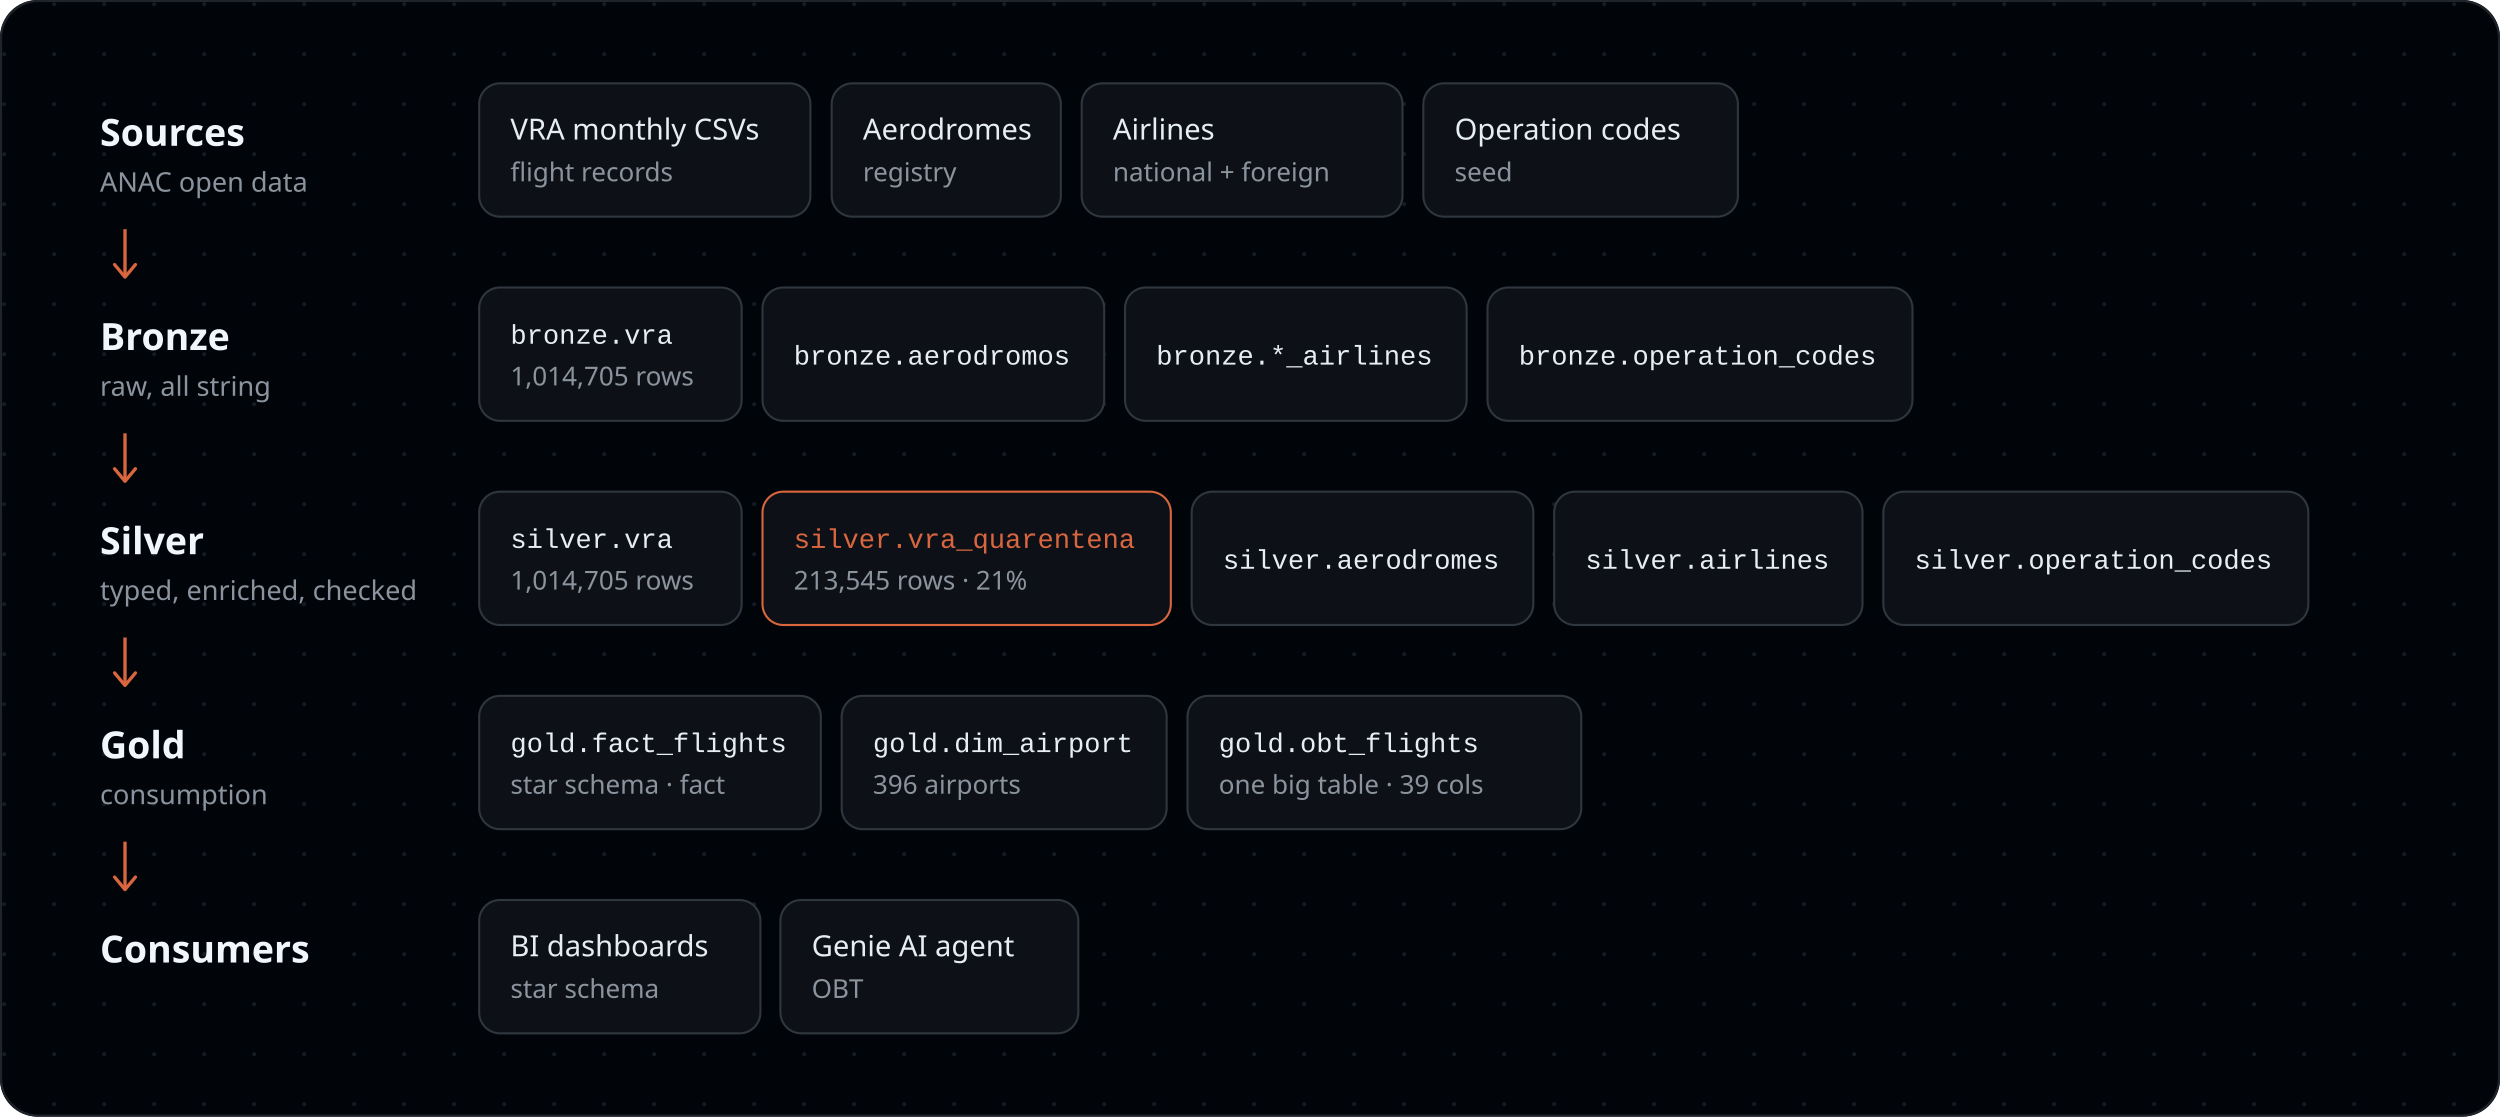
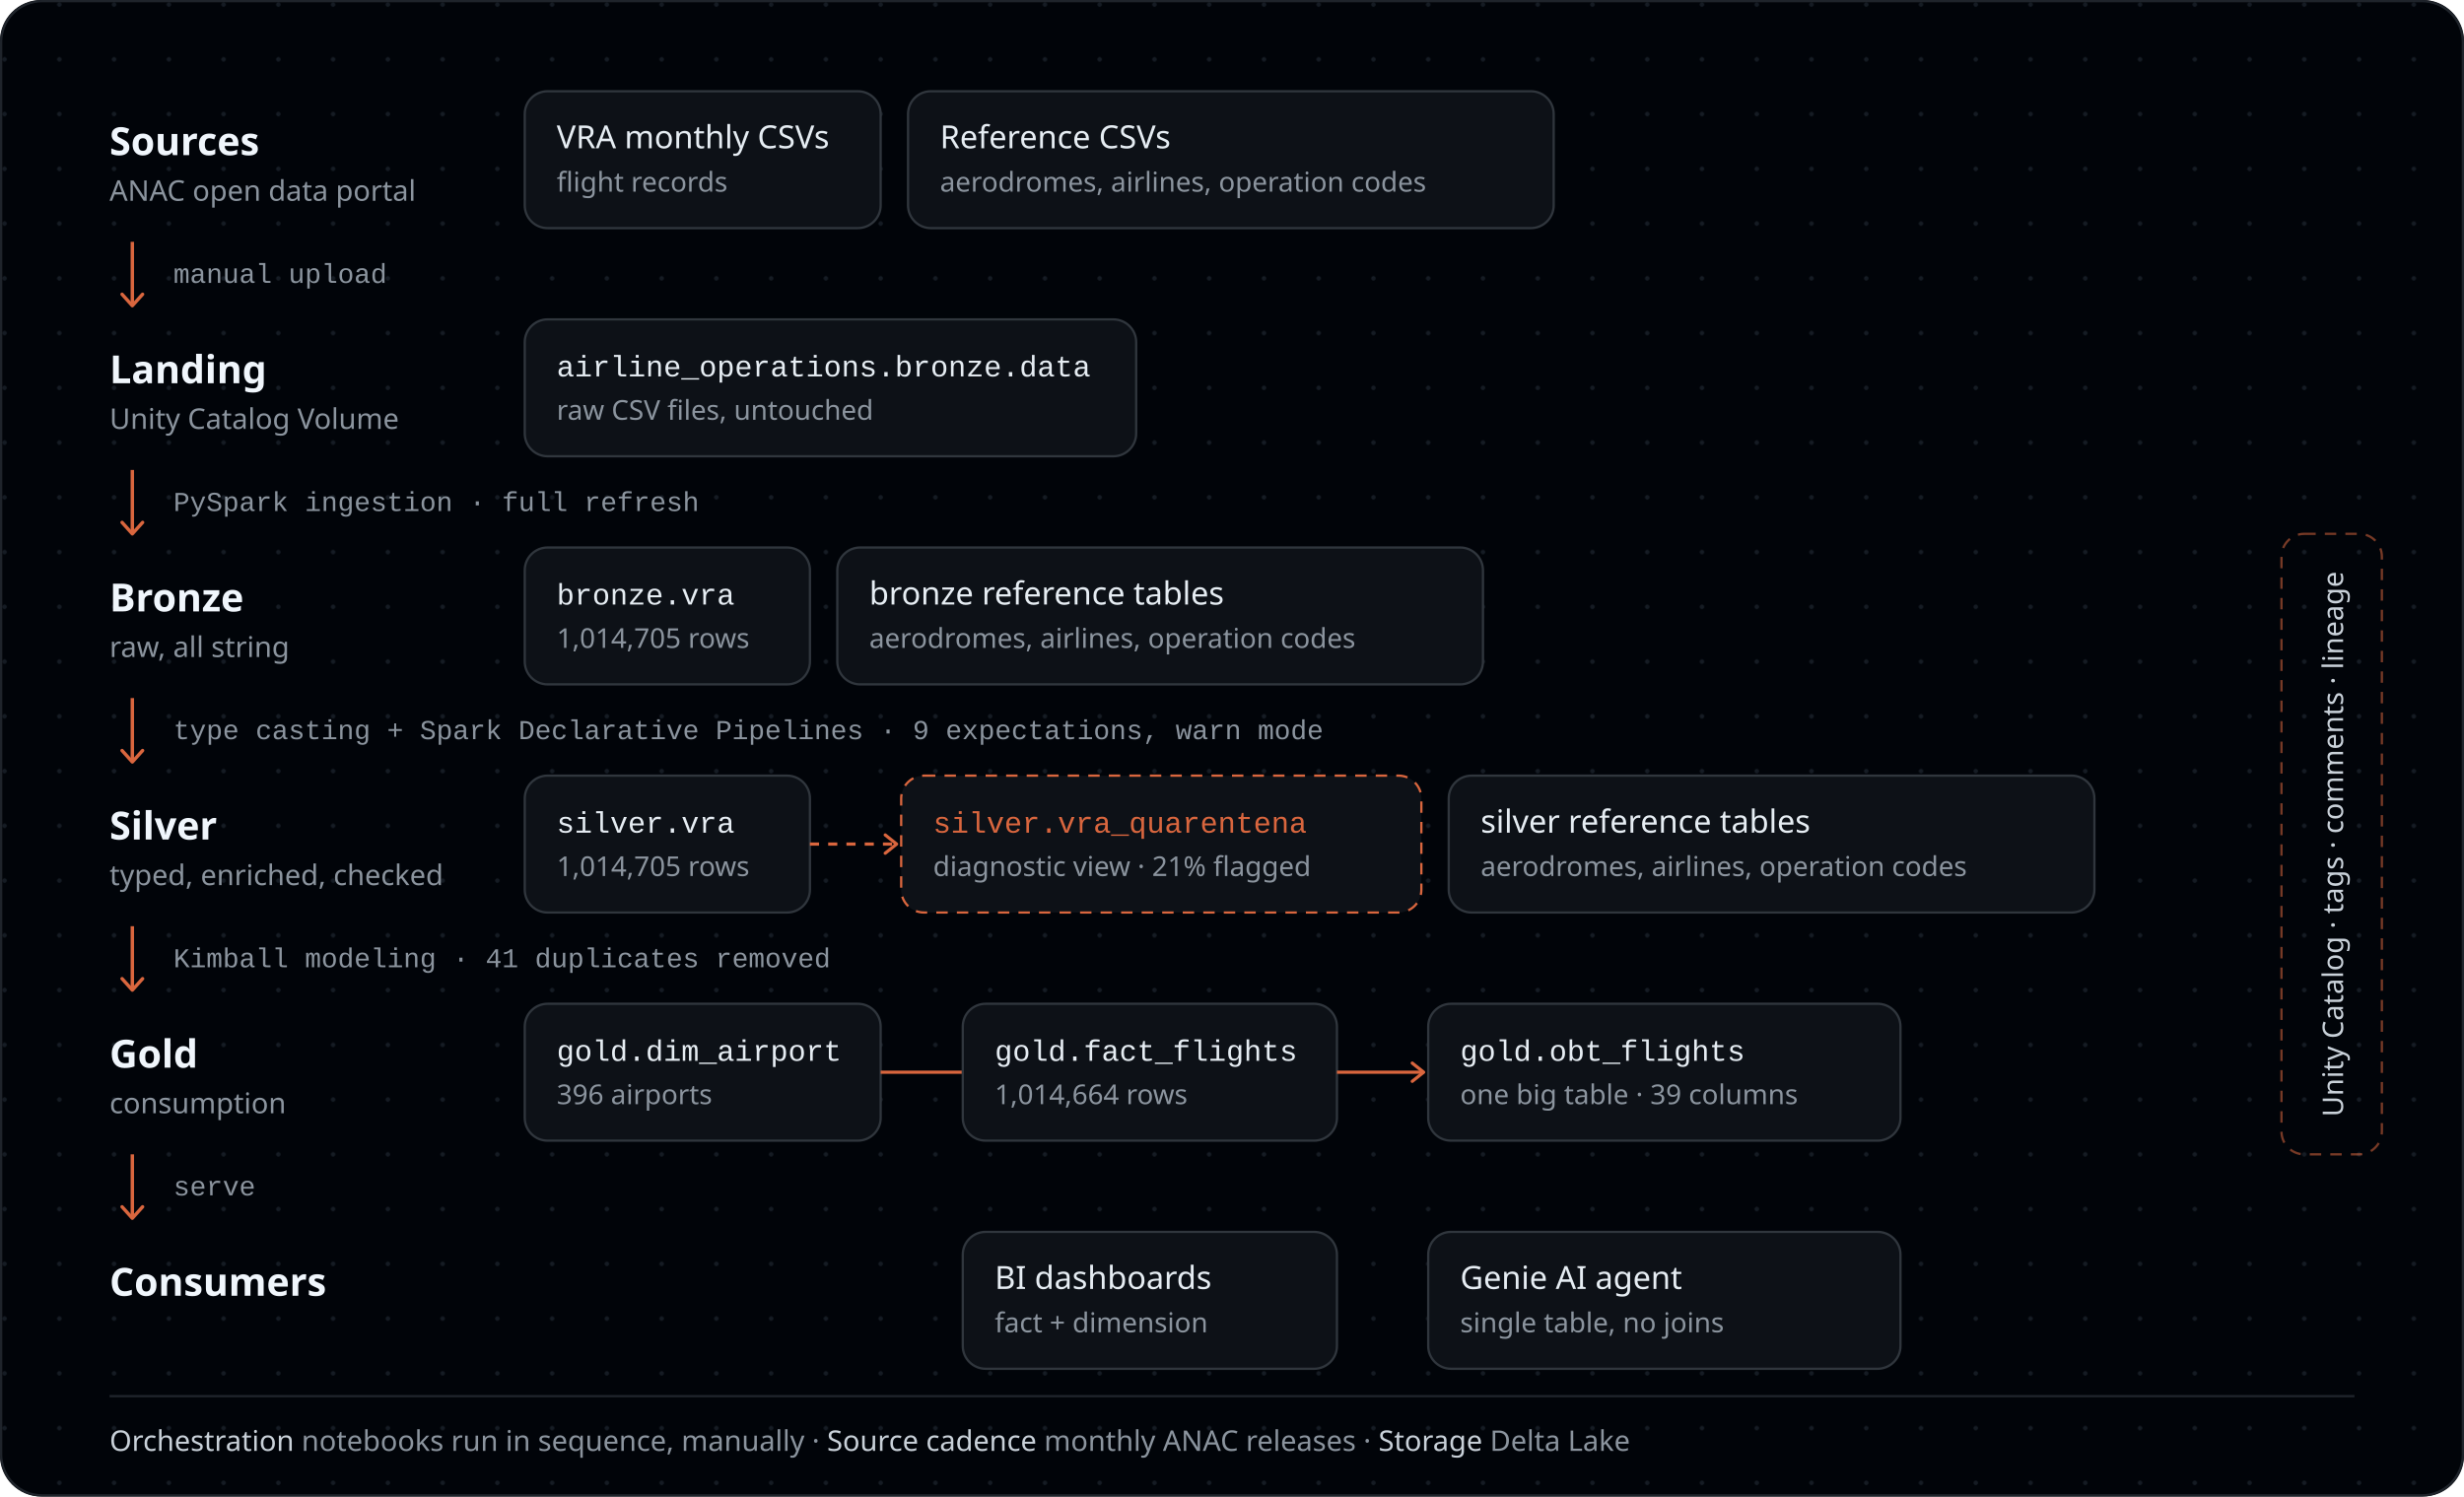
- <svg xmlns="http://www.w3.org/2000/svg" width="1200" height="536" viewBox="0 0 1200 536" role="img" aria-label="Architecture: ANAC open data flows into bronze, silver and gold layers on Databricks, consumed by BI dashboards and the Genie AI agent.">
+ <svg xmlns="http://www.w3.org/2000/svg" width="1080" height="656" viewBox="0 0 1080 656" role="img" aria-label="Architecture: ANAC CSVs are uploaded to a Unity Catalog Volume, ingested with PySpark into bronze, typed and checked by Spark Declarative Pipelines in silver with a diagnostic quarantine view, and modeled in gold as a fact table, an airport dimension and a one big table, consumed by BI dashboards and the Genie AI agent. Unity Catalog governs all layers.">
  <defs>
    <pattern id="grid" width="24" height="24" patternUnits="userSpaceOnUse">
      <circle cx="2" cy="2" r="1" fill="#151B23" />
    </pattern>
  </defs>
-   <rect width="1200" height="536" rx="18" fill="#010409" />
-   <rect width="1200" height="536" rx="18" fill="url(#grid)" />
-   <rect x=".5" y=".5" width="1199" height="535" rx="18" fill="none" stroke="#1F242B" />
-   <text x="48" y="70" font-family="-apple-system, BlinkMacSystemFont, 'Segoe UI', 'Noto Sans', Helvetica, Arial, sans-serif" font-size="18" font-weight="600" fill="#F0F6FC">Sources</text>
-   <text x="48" y="92" font-family="-apple-system, BlinkMacSystemFont, 'Segoe UI', 'Noto Sans', Helvetica, Arial, sans-serif" font-size="13" fill="#8B949E">ANAC open data</text>
-   <path d="M60 110 V132" stroke="#D9663E" stroke-width="1.6" />
-   <path d="M55 127 L60 133 L65 127" fill="none" stroke="#D9663E" stroke-width="1.6" stroke-linecap="round" stroke-linejoin="round" />
-   <rect x="230" y="40" width="159" height="64" rx="10" fill="#0D1117" stroke="#30363D" />
-   <text x="245" y="67" font-family="-apple-system, BlinkMacSystemFont, 'Segoe UI', 'Noto Sans', Helvetica, Arial, sans-serif" font-size="14" fill="#E6EDF3">VRA monthly CSVs</text>
-   <text x="245" y="87" font-family="-apple-system, BlinkMacSystemFont, 'Segoe UI', 'Noto Sans', Helvetica, Arial, sans-serif" font-size="12.5" fill="#8B949E">flight records</text>
-   <rect x="399.2" y="40" width="110" height="64" rx="10" fill="#0D1117" stroke="#30363D" />
-   <text x="414.2" y="67" font-family="-apple-system, BlinkMacSystemFont, 'Segoe UI', 'Noto Sans', Helvetica, Arial, sans-serif" font-size="14" fill="#E6EDF3">Aerodromes</text>
-   <text x="414.2" y="87" font-family="-apple-system, BlinkMacSystemFont, 'Segoe UI', 'Noto Sans', Helvetica, Arial, sans-serif" font-size="12.5" fill="#8B949E">registry</text>
-   <rect x="519.2" y="40" width="154" height="64" rx="10" fill="#0D1117" stroke="#30363D" />
-   <text x="534.2" y="67" font-family="-apple-system, BlinkMacSystemFont, 'Segoe UI', 'Noto Sans', Helvetica, Arial, sans-serif" font-size="14" fill="#E6EDF3">Airlines</text>
-   <text x="534.2" y="87" font-family="-apple-system, BlinkMacSystemFont, 'Segoe UI', 'Noto Sans', Helvetica, Arial, sans-serif" font-size="12.5" fill="#8B949E">national + foreign</text>
-   <rect x="683.2" y="40" width="151" height="64" rx="10" fill="#0D1117" stroke="#30363D" />
-   <text x="698.2" y="67" font-family="-apple-system, BlinkMacSystemFont, 'Segoe UI', 'Noto Sans', Helvetica, Arial, sans-serif" font-size="14" fill="#E6EDF3">Operation codes</text>
-   <text x="698.2" y="87" font-family="-apple-system, BlinkMacSystemFont, 'Segoe UI', 'Noto Sans', Helvetica, Arial, sans-serif" font-size="12.5" fill="#8B949E">seed</text>
-   <text x="48" y="168" font-family="-apple-system, BlinkMacSystemFont, 'Segoe UI', 'Noto Sans', Helvetica, Arial, sans-serif" font-size="18" font-weight="600" fill="#F0F6FC">Bronze</text>
-   <text x="48" y="190" font-family="-apple-system, BlinkMacSystemFont, 'Segoe UI', 'Noto Sans', Helvetica, Arial, sans-serif" font-size="13" fill="#8B949E">raw, all string</text>
-   <path d="M60 208 V230" stroke="#D9663E" stroke-width="1.6" />
-   <path d="M55 225 L60 231 L65 225" fill="none" stroke="#D9663E" stroke-width="1.6" stroke-linecap="round" stroke-linejoin="round" />
-   <rect x="230" y="138" width="126" height="64" rx="10" fill="#0D1117" stroke="#30363D" />
-   <text x="245" y="165" font-family="ui-monospace, SFMono-Regular, 'SF Mono', Menlo, Consolas, 'Liberation Mono', monospace" font-size="13" fill="#E6EDF3">bronze.vra</text>
-   <text x="245" y="185" font-family="-apple-system, BlinkMacSystemFont, 'Segoe UI', 'Noto Sans', Helvetica, Arial, sans-serif" font-size="12.5" fill="#8B949E">1,014,705 rows</text>
-   <rect x="366.0" y="138" width="164" height="64" rx="10" fill="#0D1117" stroke="#30363D" />
-   <text x="381.0" y="175" font-family="ui-monospace, SFMono-Regular, 'SF Mono', Menlo, Consolas, 'Liberation Mono', monospace" font-size="13" fill="#E6EDF3">bronze.aerodromos</text>
-   <rect x="540.0" y="138" width="164" height="64" rx="10" fill="#0D1117" stroke="#30363D" />
-   <text x="555.0" y="175" font-family="ui-monospace, SFMono-Regular, 'SF Mono', Menlo, Consolas, 'Liberation Mono', monospace" font-size="13" fill="#E6EDF3">bronze.*_airlines</text>
-   <rect x="714.0" y="138" width="204" height="64" rx="10" fill="#0D1117" stroke="#30363D" />
-   <text x="729.0" y="175" font-family="ui-monospace, SFMono-Regular, 'SF Mono', Menlo, Consolas, 'Liberation Mono', monospace" font-size="13" fill="#E6EDF3">bronze.operation_codes</text>
-   <text x="48" y="266" font-family="-apple-system, BlinkMacSystemFont, 'Segoe UI', 'Noto Sans', Helvetica, Arial, sans-serif" font-size="18" font-weight="600" fill="#F0F6FC">Silver</text>
-   <text x="48" y="288" font-family="-apple-system, BlinkMacSystemFont, 'Segoe UI', 'Noto Sans', Helvetica, Arial, sans-serif" font-size="13" fill="#8B949E">typed, enriched, checked</text>
-   <path d="M60 306 V328" stroke="#D9663E" stroke-width="1.6" />
-   <path d="M55 323 L60 329 L65 323" fill="none" stroke="#D9663E" stroke-width="1.6" stroke-linecap="round" stroke-linejoin="round" />
-   <rect x="230" y="236" width="126" height="64" rx="10" fill="#0D1117" stroke="#30363D" />
-   <text x="245" y="263" font-family="ui-monospace, SFMono-Regular, 'SF Mono', Menlo, Consolas, 'Liberation Mono', monospace" font-size="13" fill="#E6EDF3">silver.vra</text>
-   <text x="245" y="283" font-family="-apple-system, BlinkMacSystemFont, 'Segoe UI', 'Noto Sans', Helvetica, Arial, sans-serif" font-size="12.5" fill="#8B949E">1,014,705 rows</text>
-   <rect x="366.0" y="236" width="196" height="64" rx="10" fill="#0D1117" stroke="#D9663E" />
-   <text x="381.0" y="263" font-family="ui-monospace, SFMono-Regular, 'SF Mono', Menlo, Consolas, 'Liberation Mono', monospace" font-size="13" fill="#D9663E">silver.vra_quarentena</text>
-   <text x="381.0" y="283" font-family="-apple-system, BlinkMacSystemFont, 'Segoe UI', 'Noto Sans', Helvetica, Arial, sans-serif" font-size="12.5" fill="#8B949E">213,545 rows · 21%</text>
-   <rect x="572.0" y="236" width="164" height="64" rx="10" fill="#0D1117" stroke="#30363D" />
-   <text x="587.0" y="273" font-family="ui-monospace, SFMono-Regular, 'SF Mono', Menlo, Consolas, 'Liberation Mono', monospace" font-size="13" fill="#E6EDF3">silver.aerodromes</text>
-   <rect x="746.0" y="236" width="148" height="64" rx="10" fill="#0D1117" stroke="#30363D" />
-   <text x="761.0" y="273" font-family="ui-monospace, SFMono-Regular, 'SF Mono', Menlo, Consolas, 'Liberation Mono', monospace" font-size="13" fill="#E6EDF3">silver.airlines</text>
-   <rect x="904.0" y="236" width="204" height="64" rx="10" fill="#0D1117" stroke="#30363D" />
-   <text x="919.0" y="273" font-family="ui-monospace, SFMono-Regular, 'SF Mono', Menlo, Consolas, 'Liberation Mono', monospace" font-size="13" fill="#E6EDF3">silver.operation_codes</text>
-   <text x="48" y="364" font-family="-apple-system, BlinkMacSystemFont, 'Segoe UI', 'Noto Sans', Helvetica, Arial, sans-serif" font-size="18" font-weight="600" fill="#F0F6FC">Gold</text>
-   <text x="48" y="386" font-family="-apple-system, BlinkMacSystemFont, 'Segoe UI', 'Noto Sans', Helvetica, Arial, sans-serif" font-size="13" fill="#8B949E">consumption</text>
-   <path d="M60 404 V426" stroke="#D9663E" stroke-width="1.6" />
-   <path d="M55 421 L60 427 L65 421" fill="none" stroke="#D9663E" stroke-width="1.6" stroke-linecap="round" stroke-linejoin="round" />
-   <rect x="230" y="334" width="164" height="64" rx="10" fill="#0D1117" stroke="#30363D" />
-   <text x="245" y="361" font-family="ui-monospace, SFMono-Regular, 'SF Mono', Menlo, Consolas, 'Liberation Mono', monospace" font-size="13" fill="#E6EDF3">gold.fact_flights</text>
-   <text x="245" y="381" font-family="-apple-system, BlinkMacSystemFont, 'Segoe UI', 'Noto Sans', Helvetica, Arial, sans-serif" font-size="12.5" fill="#8B949E">star schema · fact</text>
-   <rect x="404.0" y="334" width="156" height="64" rx="10" fill="#0D1117" stroke="#30363D" />
-   <text x="419.0" y="361" font-family="ui-monospace, SFMono-Regular, 'SF Mono', Menlo, Consolas, 'Liberation Mono', monospace" font-size="13" fill="#E6EDF3">gold.dim_airport</text>
-   <text x="419.0" y="381" font-family="-apple-system, BlinkMacSystemFont, 'Segoe UI', 'Noto Sans', Helvetica, Arial, sans-serif" font-size="12.5" fill="#8B949E">396 airports</text>
-   <rect x="570.0" y="334" width="189" height="64" rx="10" fill="#0D1117" stroke="#30363D" />
-   <text x="585.0" y="361" font-family="ui-monospace, SFMono-Regular, 'SF Mono', Menlo, Consolas, 'Liberation Mono', monospace" font-size="13" fill="#E6EDF3">gold.obt_flights</text>
-   <text x="585.0" y="381" font-family="-apple-system, BlinkMacSystemFont, 'Segoe UI', 'Noto Sans', Helvetica, Arial, sans-serif" font-size="12.5" fill="#8B949E">one big table · 39 cols</text>
-   <text x="48" y="462" font-family="-apple-system, BlinkMacSystemFont, 'Segoe UI', 'Noto Sans', Helvetica, Arial, sans-serif" font-size="18" font-weight="600" fill="#F0F6FC">Consumers</text>
-   <rect x="230" y="432" width="135" height="64" rx="10" fill="#0D1117" stroke="#30363D" />
-   <text x="245" y="459" font-family="-apple-system, BlinkMacSystemFont, 'Segoe UI', 'Noto Sans', Helvetica, Arial, sans-serif" font-size="14" fill="#E6EDF3">BI dashboards</text>
-   <text x="245" y="479" font-family="-apple-system, BlinkMacSystemFont, 'Segoe UI', 'Noto Sans', Helvetica, Arial, sans-serif" font-size="12.5" fill="#8B949E">star schema</text>
-   <rect x="374.6" y="432" width="143" height="64" rx="10" fill="#0D1117" stroke="#30363D" />
-   <text x="389.6" y="459" font-family="-apple-system, BlinkMacSystemFont, 'Segoe UI', 'Noto Sans', Helvetica, Arial, sans-serif" font-size="14" fill="#E6EDF3">Genie AI agent</text>
-   <text x="389.6" y="479" font-family="-apple-system, BlinkMacSystemFont, 'Segoe UI', 'Noto Sans', Helvetica, Arial, sans-serif" font-size="12.5" fill="#8B949E">OBT</text>
+   <rect width="1080" height="656" rx="18" fill="#010409" />
+   <rect width="1080" height="656" rx="18" fill="url(#grid)" />
+   <rect x=".5" y=".5" width="1079" height="655" rx="18" fill="none" stroke="#1F242B" />
+   <text x="48" y="68" font-family="-apple-system, BlinkMacSystemFont, 'Segoe UI', 'Noto Sans', Helvetica, Arial, sans-serif" font-size="17" font-weight="600" fill="#F0F6FC">Sources</text>
+   <text x="48" y="88" font-family="-apple-system, BlinkMacSystemFont, 'Segoe UI', 'Noto Sans', Helvetica, Arial, sans-serif" font-size="12.5" fill="#8B949E">ANAC open data portal</text>
+   <rect x="230" y="40" width="156" height="60" rx="10" fill="#0D1117" stroke="#30363D" />
+   <text x="244" y="65" font-family="-apple-system, BlinkMacSystemFont, 'Segoe UI', 'Noto Sans', Helvetica, Arial, sans-serif" font-size="14" fill="#E6EDF3">VRA monthly CSVs</text>
+   <text x="244" y="84" font-family="-apple-system, BlinkMacSystemFont, 'Segoe UI', 'Noto Sans', Helvetica, Arial, sans-serif" font-size="12" fill="#8B949E">flight records</text>
+   <rect x="398" y="40" width="283" height="60" rx="10" fill="#0D1117" stroke="#30363D" />
+   <text x="412" y="65" font-family="-apple-system, BlinkMacSystemFont, 'Segoe UI', 'Noto Sans', Helvetica, Arial, sans-serif" font-size="14" fill="#E6EDF3">Reference CSVs</text>
+   <text x="412" y="84" font-family="-apple-system, BlinkMacSystemFont, 'Segoe UI', 'Noto Sans', Helvetica, Arial, sans-serif" font-size="12" fill="#8B949E">aerodromes, airlines, operation codes</text>
+   <path d="M58 106 V134" stroke="#D9663E" stroke-width="1.5" />
+   <path d="M53.5 129 L58 134 L62.5 129" fill="none" stroke="#D9663E" stroke-width="1.5" stroke-linecap="round" stroke-linejoin="round" />
+   <text x="76" y="124" font-family="ui-monospace, SFMono-Regular, 'SF Mono', Menlo, Consolas, 'Liberation Mono', monospace" font-size="12" fill="#8B949E">manual upload</text>
+   <text x="48" y="168" font-family="-apple-system, BlinkMacSystemFont, 'Segoe UI', 'Noto Sans', Helvetica, Arial, sans-serif" font-size="17" font-weight="600" fill="#F0F6FC">Landing</text>
+   <text x="48" y="188" font-family="-apple-system, BlinkMacSystemFont, 'Segoe UI', 'Noto Sans', Helvetica, Arial, sans-serif" font-size="12.5" fill="#8B949E">Unity Catalog Volume</text>
+   <rect x="230" y="140" width="268" height="60" rx="10" fill="#0D1117" stroke="#30363D" />
+   <text x="244" y="165" font-family="ui-monospace, SFMono-Regular, 'SF Mono', Menlo, Consolas, 'Liberation Mono', monospace" font-size="13" fill="#E6EDF3">airline_operations.bronze.data</text>
+   <text x="244" y="184" font-family="-apple-system, BlinkMacSystemFont, 'Segoe UI', 'Noto Sans', Helvetica, Arial, sans-serif" font-size="12" fill="#8B949E">raw CSV files, untouched</text>
+   <path d="M58 206 V234" stroke="#D9663E" stroke-width="1.5" />
+   <path d="M53.5 229 L58 234 L62.5 229" fill="none" stroke="#D9663E" stroke-width="1.5" stroke-linecap="round" stroke-linejoin="round" />
+   <text x="76" y="224" font-family="ui-monospace, SFMono-Regular, 'SF Mono', Menlo, Consolas, 'Liberation Mono', monospace" font-size="12" fill="#8B949E">PySpark ingestion · full refresh</text>
+   <text x="48" y="268" font-family="-apple-system, BlinkMacSystemFont, 'Segoe UI', 'Noto Sans', Helvetica, Arial, sans-serif" font-size="17" font-weight="600" fill="#F0F6FC">Bronze</text>
+   <text x="48" y="288" font-family="-apple-system, BlinkMacSystemFont, 'Segoe UI', 'Noto Sans', Helvetica, Arial, sans-serif" font-size="12.5" fill="#8B949E">raw, all string</text>
+   <rect x="230" y="240" width="125" height="60" rx="10" fill="#0D1117" stroke="#30363D" />
+   <text x="244" y="265" font-family="ui-monospace, SFMono-Regular, 'SF Mono', Menlo, Consolas, 'Liberation Mono', monospace" font-size="13" fill="#E6EDF3">bronze.vra</text>
+   <text x="244" y="284" font-family="-apple-system, BlinkMacSystemFont, 'Segoe UI', 'Noto Sans', Helvetica, Arial, sans-serif" font-size="12" fill="#8B949E">1,014,705 rows</text>
+   <rect x="367" y="240" width="283" height="60" rx="10" fill="#0D1117" stroke="#30363D" />
+   <text x="381" y="265" font-family="-apple-system, BlinkMacSystemFont, 'Segoe UI', 'Noto Sans', Helvetica, Arial, sans-serif" font-size="14" fill="#E6EDF3">bronze reference tables</text>
+   <text x="381" y="284" font-family="-apple-system, BlinkMacSystemFont, 'Segoe UI', 'Noto Sans', Helvetica, Arial, sans-serif" font-size="12" fill="#8B949E">aerodromes, airlines, operation codes</text>
+   <path d="M58 306 V334" stroke="#D9663E" stroke-width="1.5" />
+   <path d="M53.5 329 L58 334 L62.5 329" fill="none" stroke="#D9663E" stroke-width="1.5" stroke-linecap="round" stroke-linejoin="round" />
+   <text x="76" y="324" font-family="ui-monospace, SFMono-Regular, 'SF Mono', Menlo, Consolas, 'Liberation Mono', monospace" font-size="12" fill="#8B949E">type casting + Spark Declarative Pipelines · 9 expectations, warn mode</text>
+   <text x="48" y="368" font-family="-apple-system, BlinkMacSystemFont, 'Segoe UI', 'Noto Sans', Helvetica, Arial, sans-serif" font-size="17" font-weight="600" fill="#F0F6FC">Silver</text>
+   <text x="48" y="388" font-family="-apple-system, BlinkMacSystemFont, 'Segoe UI', 'Noto Sans', Helvetica, Arial, sans-serif" font-size="12.5" fill="#8B949E">typed, enriched, checked</text>
+   <rect x="230" y="340" width="125" height="60" rx="10" fill="#0D1117" stroke="#30363D" />
+   <text x="244" y="365" font-family="ui-monospace, SFMono-Regular, 'SF Mono', Menlo, Consolas, 'Liberation Mono', monospace" font-size="13" fill="#E6EDF3">silver.vra</text>
+   <text x="244" y="384" font-family="-apple-system, BlinkMacSystemFont, 'Segoe UI', 'Noto Sans', Helvetica, Arial, sans-serif" font-size="12" fill="#8B949E">1,014,705 rows</text>
+   <path d="M355 370.0 H393" stroke="#D9663E" stroke-width="1.4" stroke-dasharray="4 4" />
+   <path d="M388 366.0 L393 370.0 L388 374.0" fill="none" stroke="#D9663E" stroke-width="1.4" stroke-linecap="round" stroke-linejoin="round" />
+   <rect x="395" y="340" width="228" height="60" rx="10" fill="#0D1117" stroke="#D9663E" stroke-dasharray="5 4" />
+   <text x="409" y="365" font-family="ui-monospace, SFMono-Regular, 'SF Mono', Menlo, Consolas, 'Liberation Mono', monospace" font-size="13" fill="#D9663E">silver.vra_quarentena</text>
+   <text x="409" y="384" font-family="-apple-system, BlinkMacSystemFont, 'Segoe UI', 'Noto Sans', Helvetica, Arial, sans-serif" font-size="12" fill="#8B949E">diagnostic view · 21% flagged</text>
+   <rect x="635" y="340" width="283" height="60" rx="10" fill="#0D1117" stroke="#30363D" />
+   <text x="649" y="365" font-family="-apple-system, BlinkMacSystemFont, 'Segoe UI', 'Noto Sans', Helvetica, Arial, sans-serif" font-size="14" fill="#E6EDF3">silver reference tables</text>
+   <text x="649" y="384" font-family="-apple-system, BlinkMacSystemFont, 'Segoe UI', 'Noto Sans', Helvetica, Arial, sans-serif" font-size="12" fill="#8B949E">aerodromes, airlines, operation codes</text>
+   <path d="M58 406 V434" stroke="#D9663E" stroke-width="1.5" />
+   <path d="M53.5 429 L58 434 L62.5 429" fill="none" stroke="#D9663E" stroke-width="1.5" stroke-linecap="round" stroke-linejoin="round" />
+   <text x="76" y="424" font-family="ui-monospace, SFMono-Regular, 'SF Mono', Menlo, Consolas, 'Liberation Mono', monospace" font-size="12" fill="#8B949E">Kimball modeling · 41 duplicates removed</text>
+   <text x="48" y="468" font-family="-apple-system, BlinkMacSystemFont, 'Segoe UI', 'Noto Sans', Helvetica, Arial, sans-serif" font-size="17" font-weight="600" fill="#F0F6FC">Gold</text>
+   <text x="48" y="488" font-family="-apple-system, BlinkMacSystemFont, 'Segoe UI', 'Noto Sans', Helvetica, Arial, sans-serif" font-size="12.5" fill="#8B949E">consumption</text>
+   <rect x="230" y="440" width="156" height="60" rx="10" fill="#0D1117" stroke="#30363D" />
+   <text x="244" y="465" font-family="ui-monospace, SFMono-Regular, 'SF Mono', Menlo, Consolas, 'Liberation Mono', monospace" font-size="13" fill="#E6EDF3">gold.dim_airport</text>
+   <text x="244" y="484" font-family="-apple-system, BlinkMacSystemFont, 'Segoe UI', 'Noto Sans', Helvetica, Arial, sans-serif" font-size="12" fill="#8B949E">396 airports</text>
+   <path d="M386 470.0 H422" stroke="#D9663E" stroke-width="1.4" />
+   <rect x="422" y="440" width="164" height="60" rx="10" fill="#0D1117" stroke="#30363D" />
+   <text x="436" y="465" font-family="ui-monospace, SFMono-Regular, 'SF Mono', Menlo, Consolas, 'Liberation Mono', monospace" font-size="13" fill="#E6EDF3">gold.fact_flights</text>
+   <text x="436" y="484" font-family="-apple-system, BlinkMacSystemFont, 'Segoe UI', 'Noto Sans', Helvetica, Arial, sans-serif" font-size="12" fill="#8B949E">1,014,664 rows</text>
+   <path d="M586 470.0 H624" stroke="#D9663E" stroke-width="1.4" />
+   <path d="M619 466.0 L624 470.0 L619 474.0" fill="none" stroke="#D9663E" stroke-width="1.4" stroke-linecap="round" stroke-linejoin="round" />
+   <rect x="626" y="440" width="207" height="60" rx="10" fill="#0D1117" stroke="#30363D" />
+   <text x="640" y="465" font-family="ui-monospace, SFMono-Regular, 'SF Mono', Menlo, Consolas, 'Liberation Mono', monospace" font-size="13" fill="#E6EDF3">gold.obt_flights</text>
+   <text x="640" y="484" font-family="-apple-system, BlinkMacSystemFont, 'Segoe UI', 'Noto Sans', Helvetica, Arial, sans-serif" font-size="12" fill="#8B949E">one big table · 39 columns</text>
+   <path d="M58 506 V534" stroke="#D9663E" stroke-width="1.5" />
+   <path d="M53.5 529 L58 534 L62.5 529" fill="none" stroke="#D9663E" stroke-width="1.5" stroke-linecap="round" stroke-linejoin="round" />
+   <text x="76" y="524" font-family="ui-monospace, SFMono-Regular, 'SF Mono', Menlo, Consolas, 'Liberation Mono', monospace" font-size="12" fill="#8B949E">serve</text>
+   <text x="48" y="568" font-family="-apple-system, BlinkMacSystemFont, 'Segoe UI', 'Noto Sans', Helvetica, Arial, sans-serif" font-size="17" font-weight="600" fill="#F0F6FC">Consumers</text>
+   <text x="48" y="588" font-family="-apple-system, BlinkMacSystemFont, 'Segoe UI', 'Noto Sans', Helvetica, Arial, sans-serif" font-size="12.5" fill="#8B949E" />
+   <rect x="422" y="540" width="164" height="60" rx="10" fill="#0D1117" stroke="#30363D" />
+   <text x="436" y="565" font-family="-apple-system, BlinkMacSystemFont, 'Segoe UI', 'Noto Sans', Helvetica, Arial, sans-serif" font-size="14" fill="#E6EDF3">BI dashboards</text>
+   <text x="436" y="584" font-family="-apple-system, BlinkMacSystemFont, 'Segoe UI', 'Noto Sans', Helvetica, Arial, sans-serif" font-size="12" fill="#8B949E">fact + dimension</text>
+   <rect x="626" y="540" width="207" height="60" rx="10" fill="#0D1117" stroke="#30363D" />
+   <text x="640" y="565" font-family="-apple-system, BlinkMacSystemFont, 'Segoe UI', 'Noto Sans', Helvetica, Arial, sans-serif" font-size="14" fill="#E6EDF3">Genie AI agent</text>
+   <text x="640" y="584" font-family="-apple-system, BlinkMacSystemFont, 'Segoe UI', 'Noto Sans', Helvetica, Arial, sans-serif" font-size="12" fill="#8B949E">single table, no joins</text>
+   <rect x="1000" y="234" width="44" height="272" rx="10" fill="none" stroke="#D9663E" stroke-opacity=".55" stroke-dasharray="5 4" />
+   <text transform="translate(1027 370.0) rotate(-90)" text-anchor="middle" font-family="-apple-system, BlinkMacSystemFont, 'Segoe UI', 'Noto Sans', Helvetica, Arial, sans-serif" font-size="12.5" fill="#C9D1D9">Unity Catalog · tags · comments · lineage</text>
+   <line x1="48" y1="612" x2="1032" y2="612" stroke="#1F242B" />
+   <text x="48" y="636" font-family="-apple-system, BlinkMacSystemFont, 'Segoe UI', 'Noto Sans', Helvetica, Arial, sans-serif" font-size="12.5" fill="#8B949E">
+     <tspan fill="#C9D1D9">Orchestration</tspan> notebooks run in sequence, manually   ·   <tspan fill="#C9D1D9">Source cadence</tspan> monthly ANAC releases   ·   <tspan fill="#C9D1D9">Storage</tspan> Delta Lake</text>
</svg>
